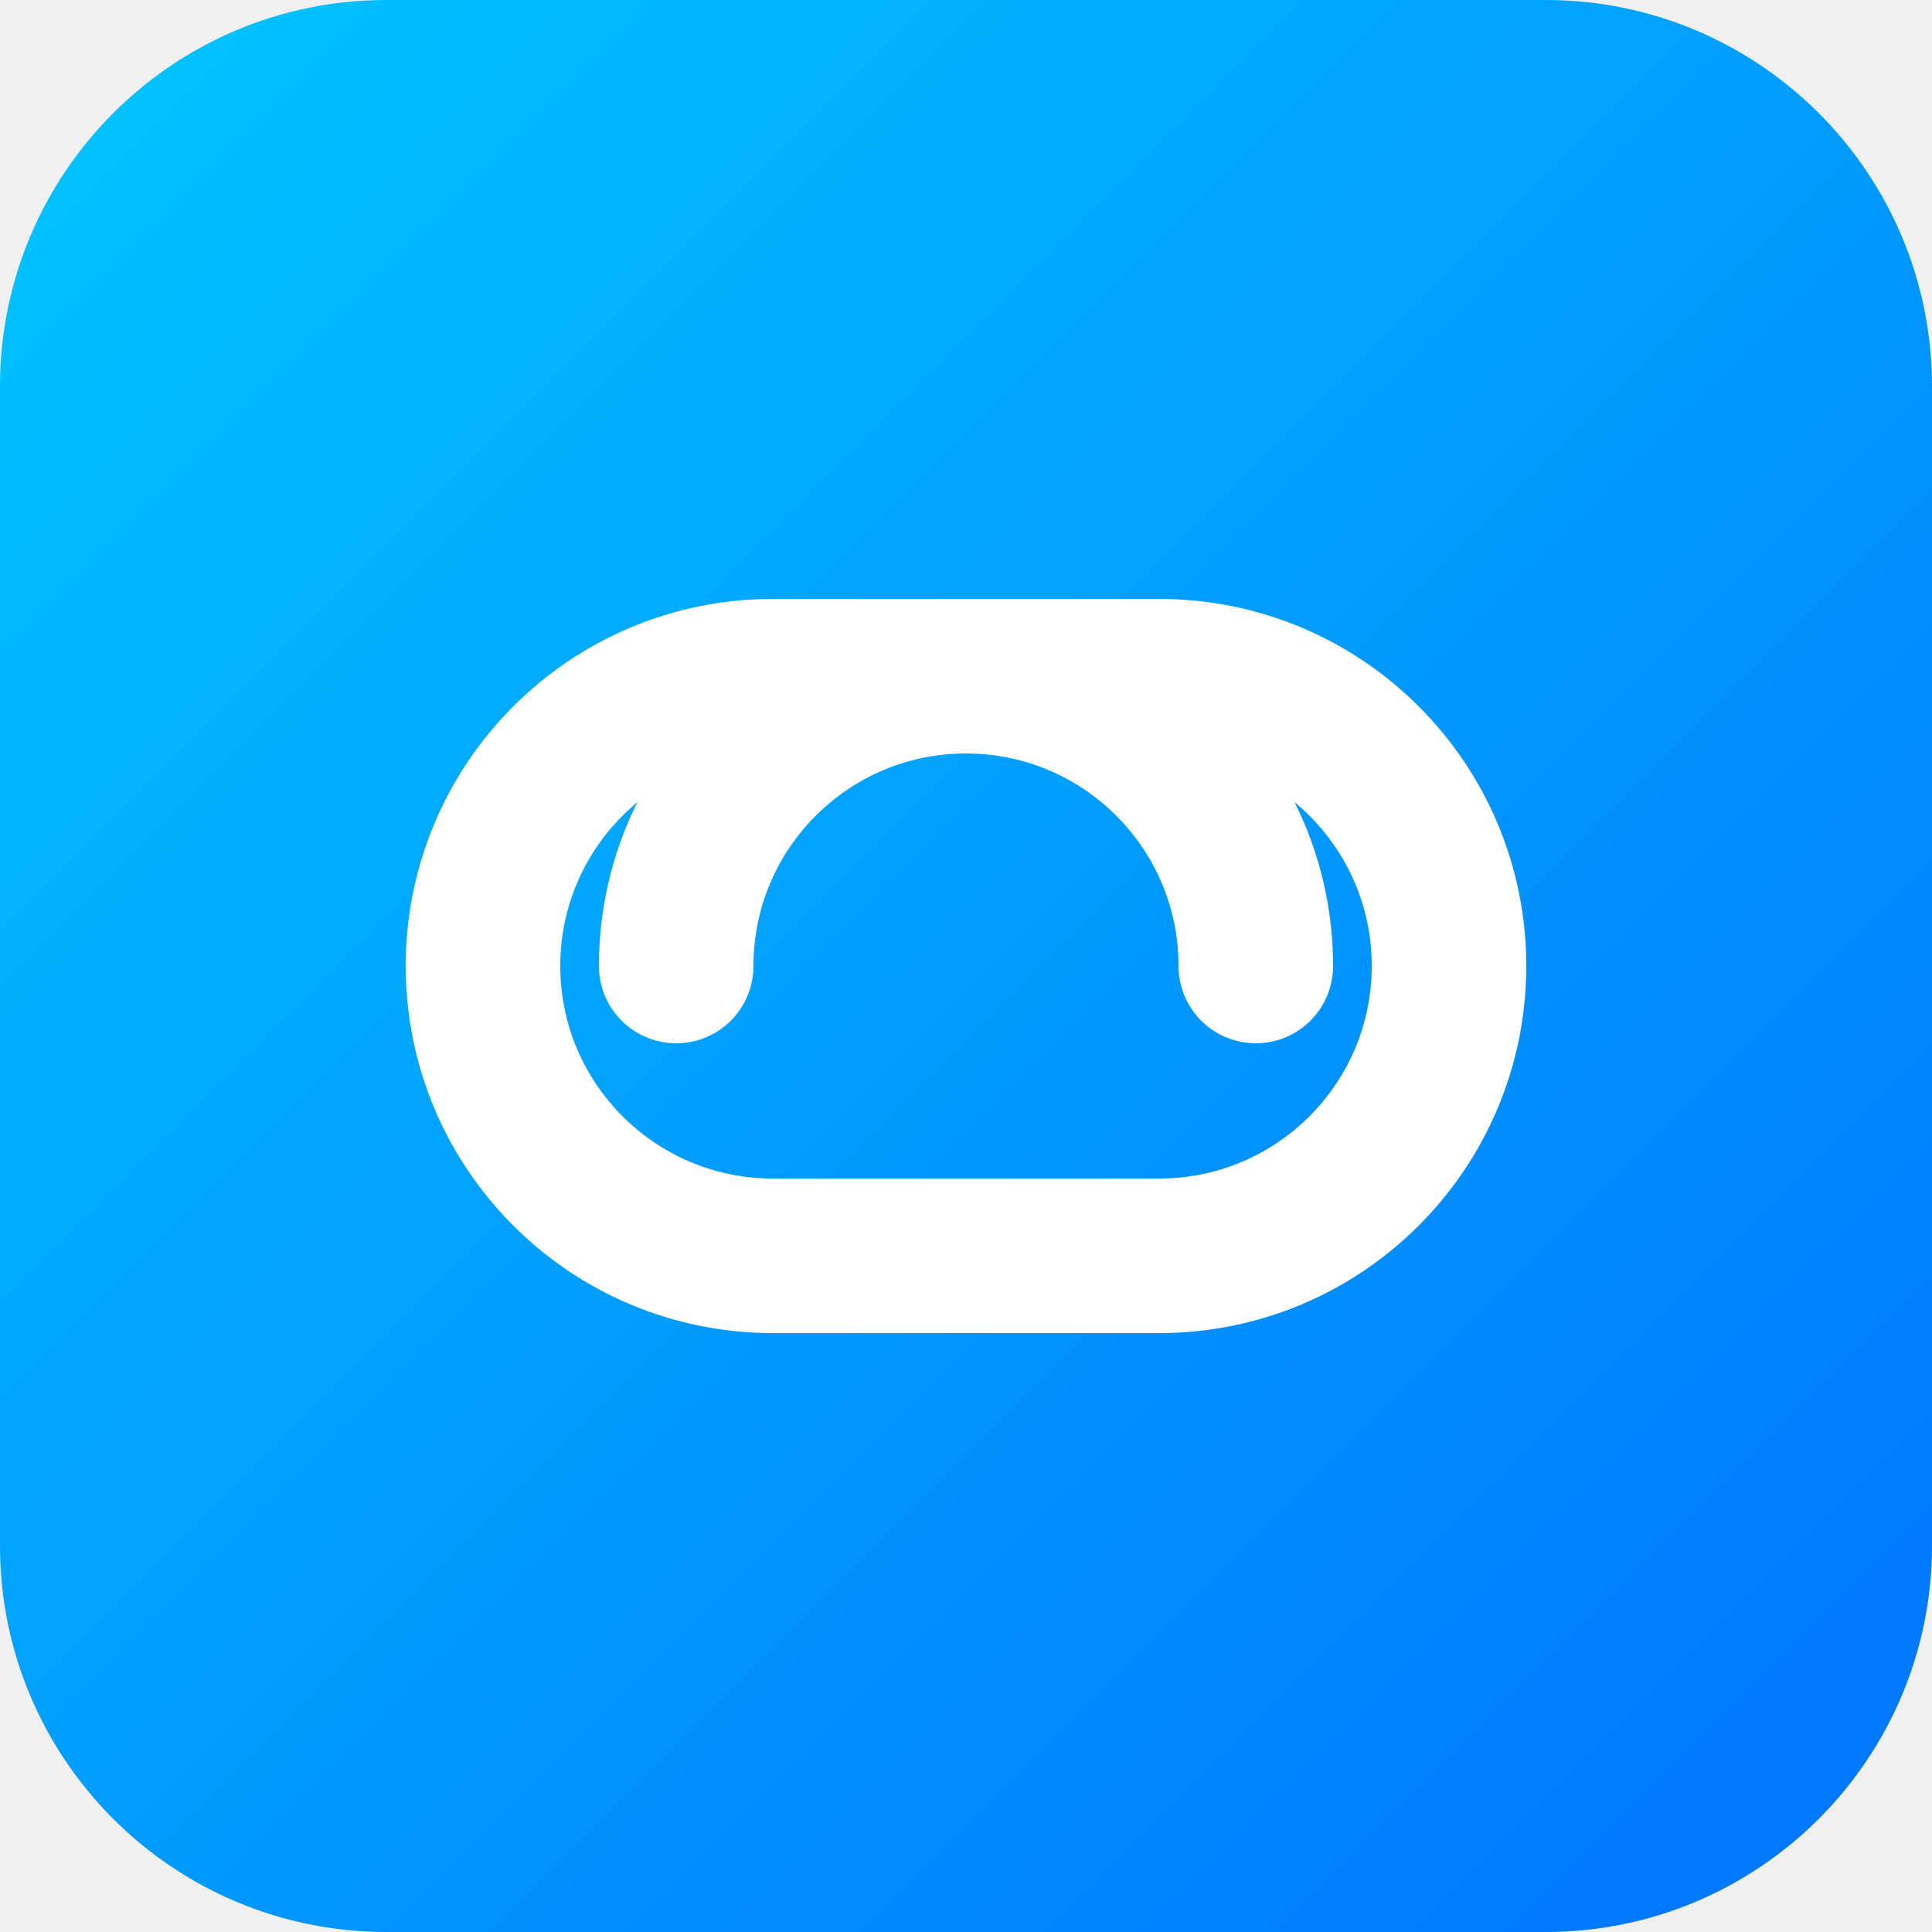
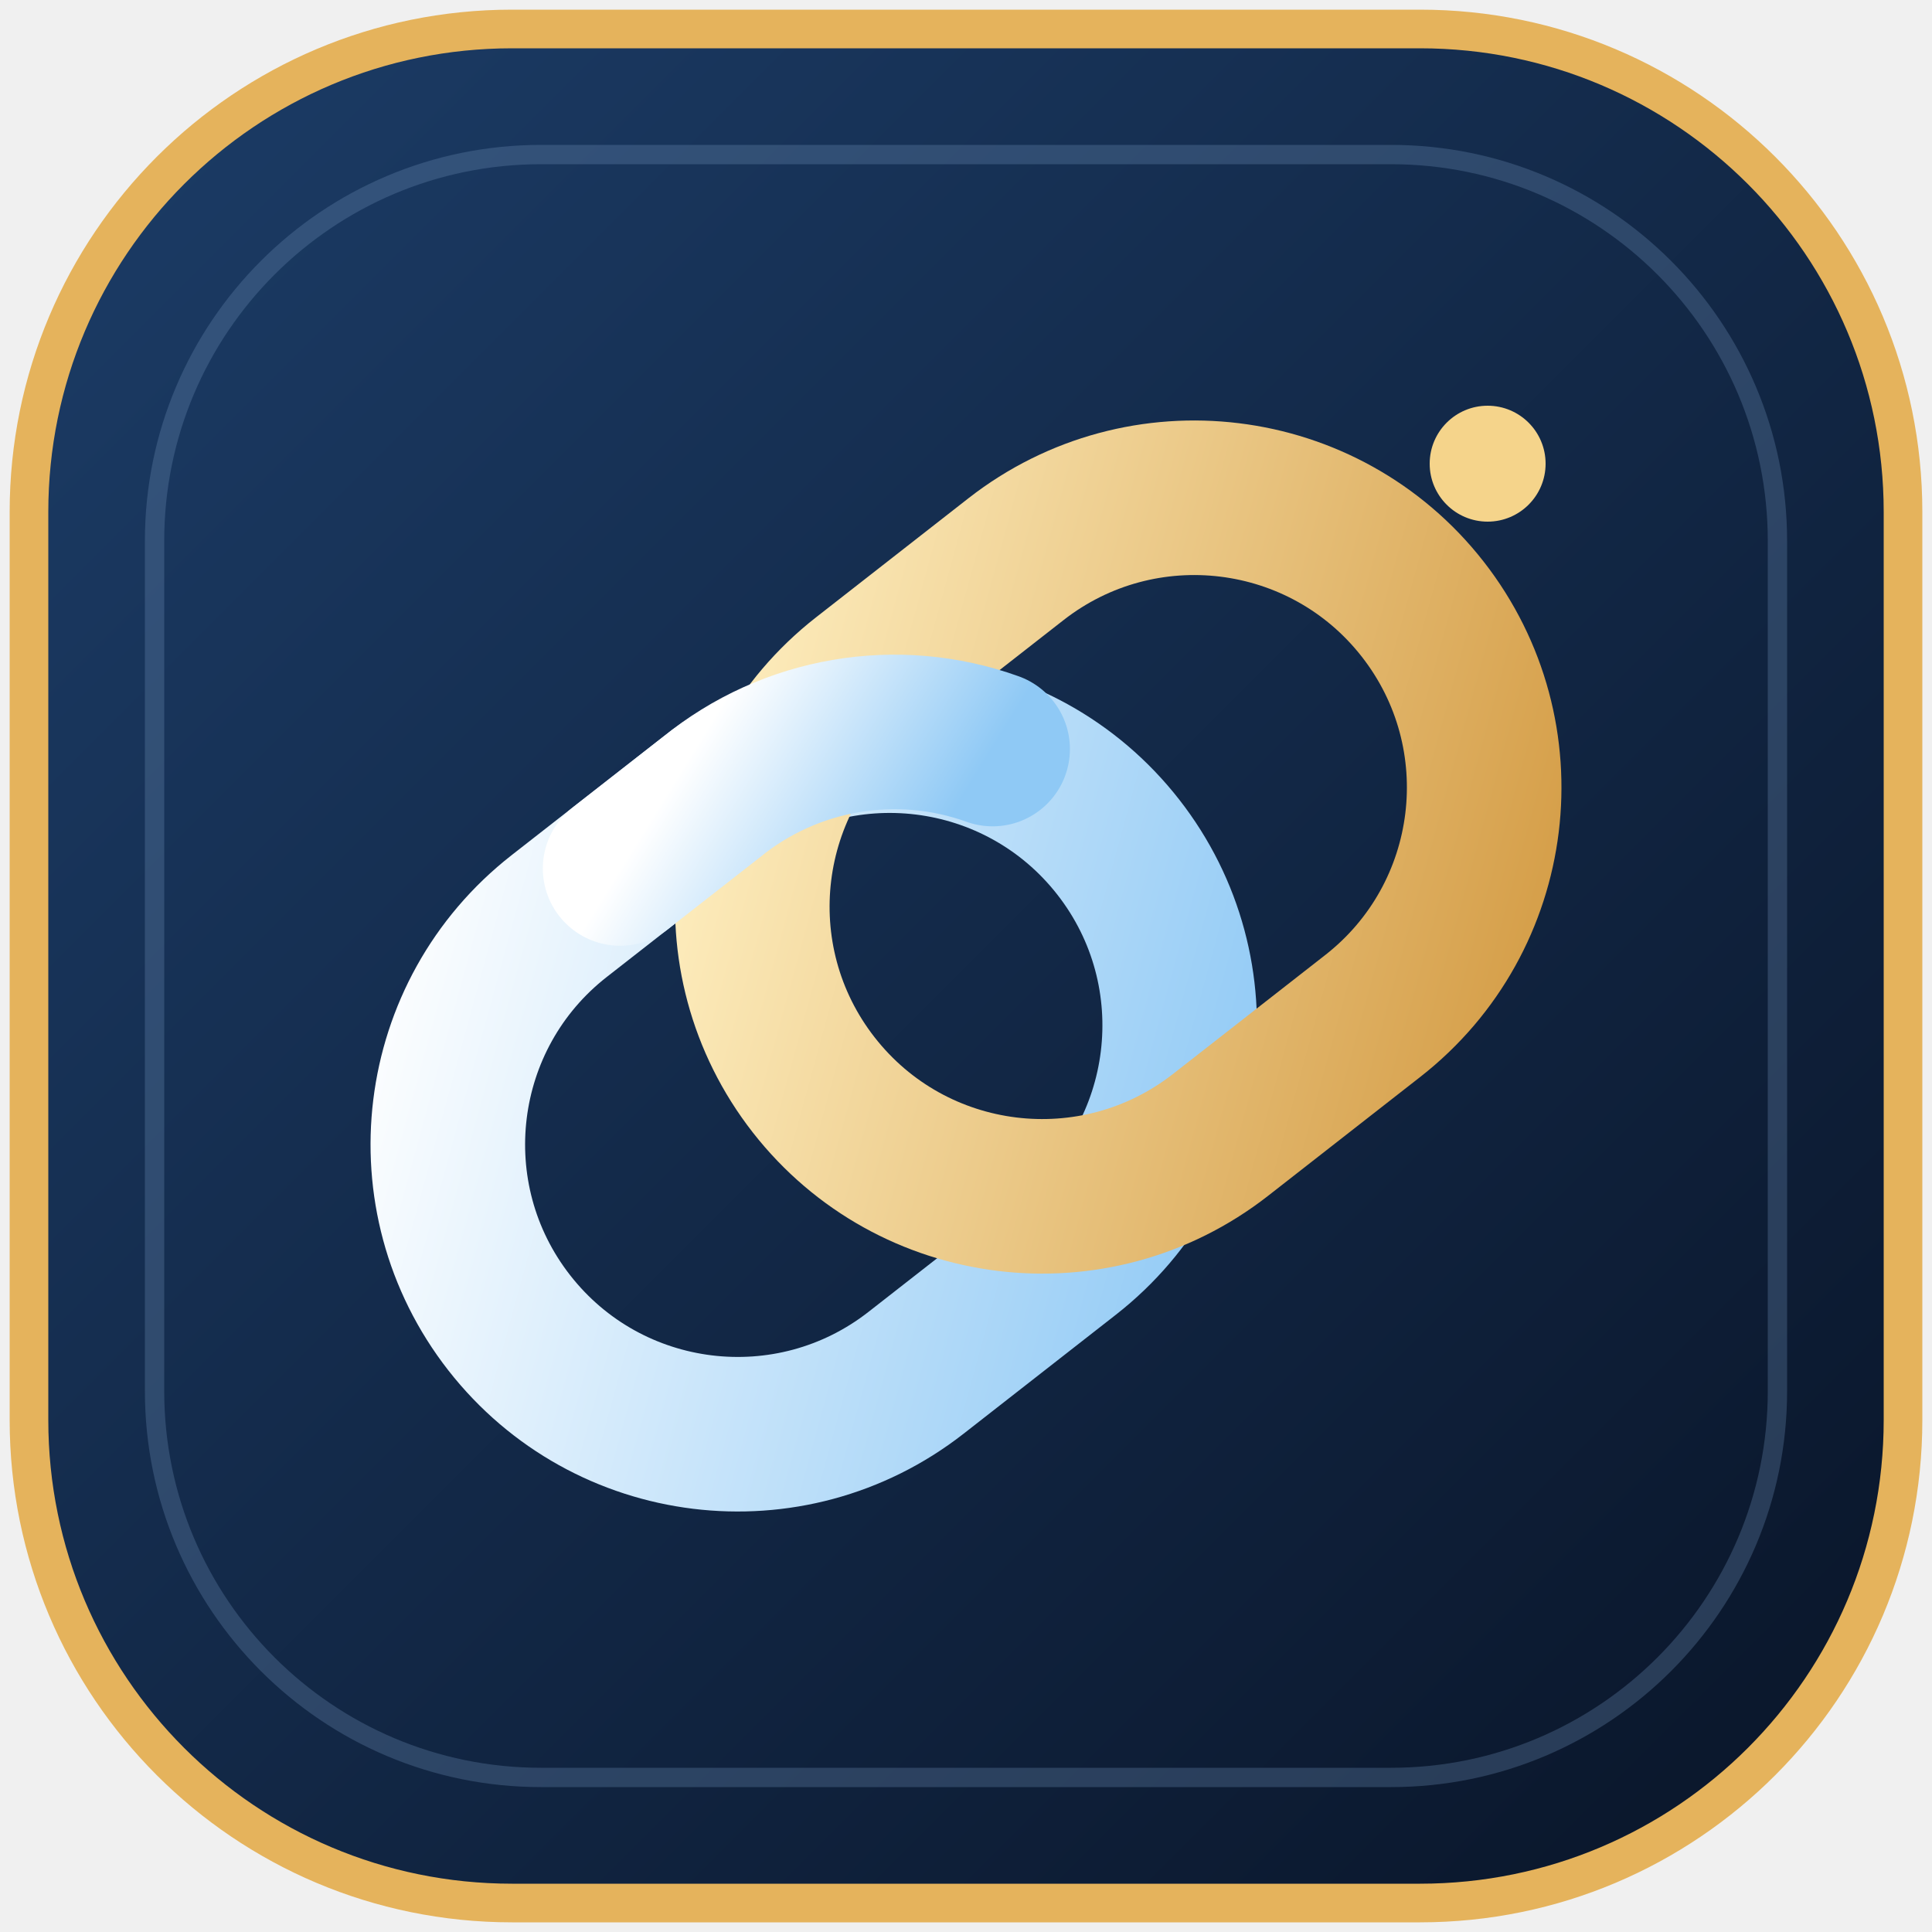
<svg xmlns="http://www.w3.org/2000/svg" viewBox="0 0 100 100" role="img" aria-labelledby="title desc">
  <defs>
-     <linearGradient id="grad" x1="0%" y1="0%" x2="100%" y2="100%">
-       <stop offset="0%" stop-color="#00c6ff" />
-       <stop offset="100%" stop-color="#0072ff" />
+     <linearGradient id="badge" x2="1" y2="1">
+       <stop stop-color="#1c3d68" />
+       <stop offset="1" stop-color="#091427" />
+     </linearGradient>
+     <linearGradient id="silver" x2="1" y2="1">
+       <stop stop-color="#fff" />
+       <stop offset="1" stop-color="#8fc9f5" />
+     </linearGradient>
+     <linearGradient id="gold" x2="1" y2="1">
+       <stop stop-color="#fff0c2" />
+       <stop offset="1" stop-color="#d49c45" />
    </linearGradient>
  </defs>
-   <rect width="100" height="100" rx="20" fill="url(#grad)" />
-   <path d="M35 50a15 15 0 0 1 15-15h10a15 15 0 0 1 15 15a15 15 0 0 1-15 15H50" fill="none" stroke="#fff" stroke-width="8" stroke-linecap="round" stroke-linejoin="round" />
-   <path d="M65 50a15 15 0 0 0-15-15H40a15 15 0 0 0-15 15a15 15 0 0 0 15 15h10" fill="none" stroke="#fff" stroke-width="8" stroke-linecap="round" stroke-linejoin="round" />
+   <rect x="1.5" y="1.5" width="97" height="97" rx="25" fill="url(#badge)" stroke="#e5b35c" stroke-width="2" />
+   <rect x="8" y="8" width="84" height="84" rx="20" fill="none" stroke="#6e91b8" stroke-opacity=".3" />
+   <g transform="rotate(-38 50 50)" fill="none" stroke-width="8" stroke-linecap="round">
+     <rect x="20" y="35" width="40" height="30" rx="15" stroke="url(#silver)" />
+     <rect x="40" y="35" width="40" height="30" rx="15" stroke="url(#gold)" />
+     <path d="M39 35h6a15 15 0 0 1 13 7" stroke="url(#silver)" />
+   </g>
+   <circle cx="77" cy="24" r="3" fill="#f5d48b" />
</svg>
